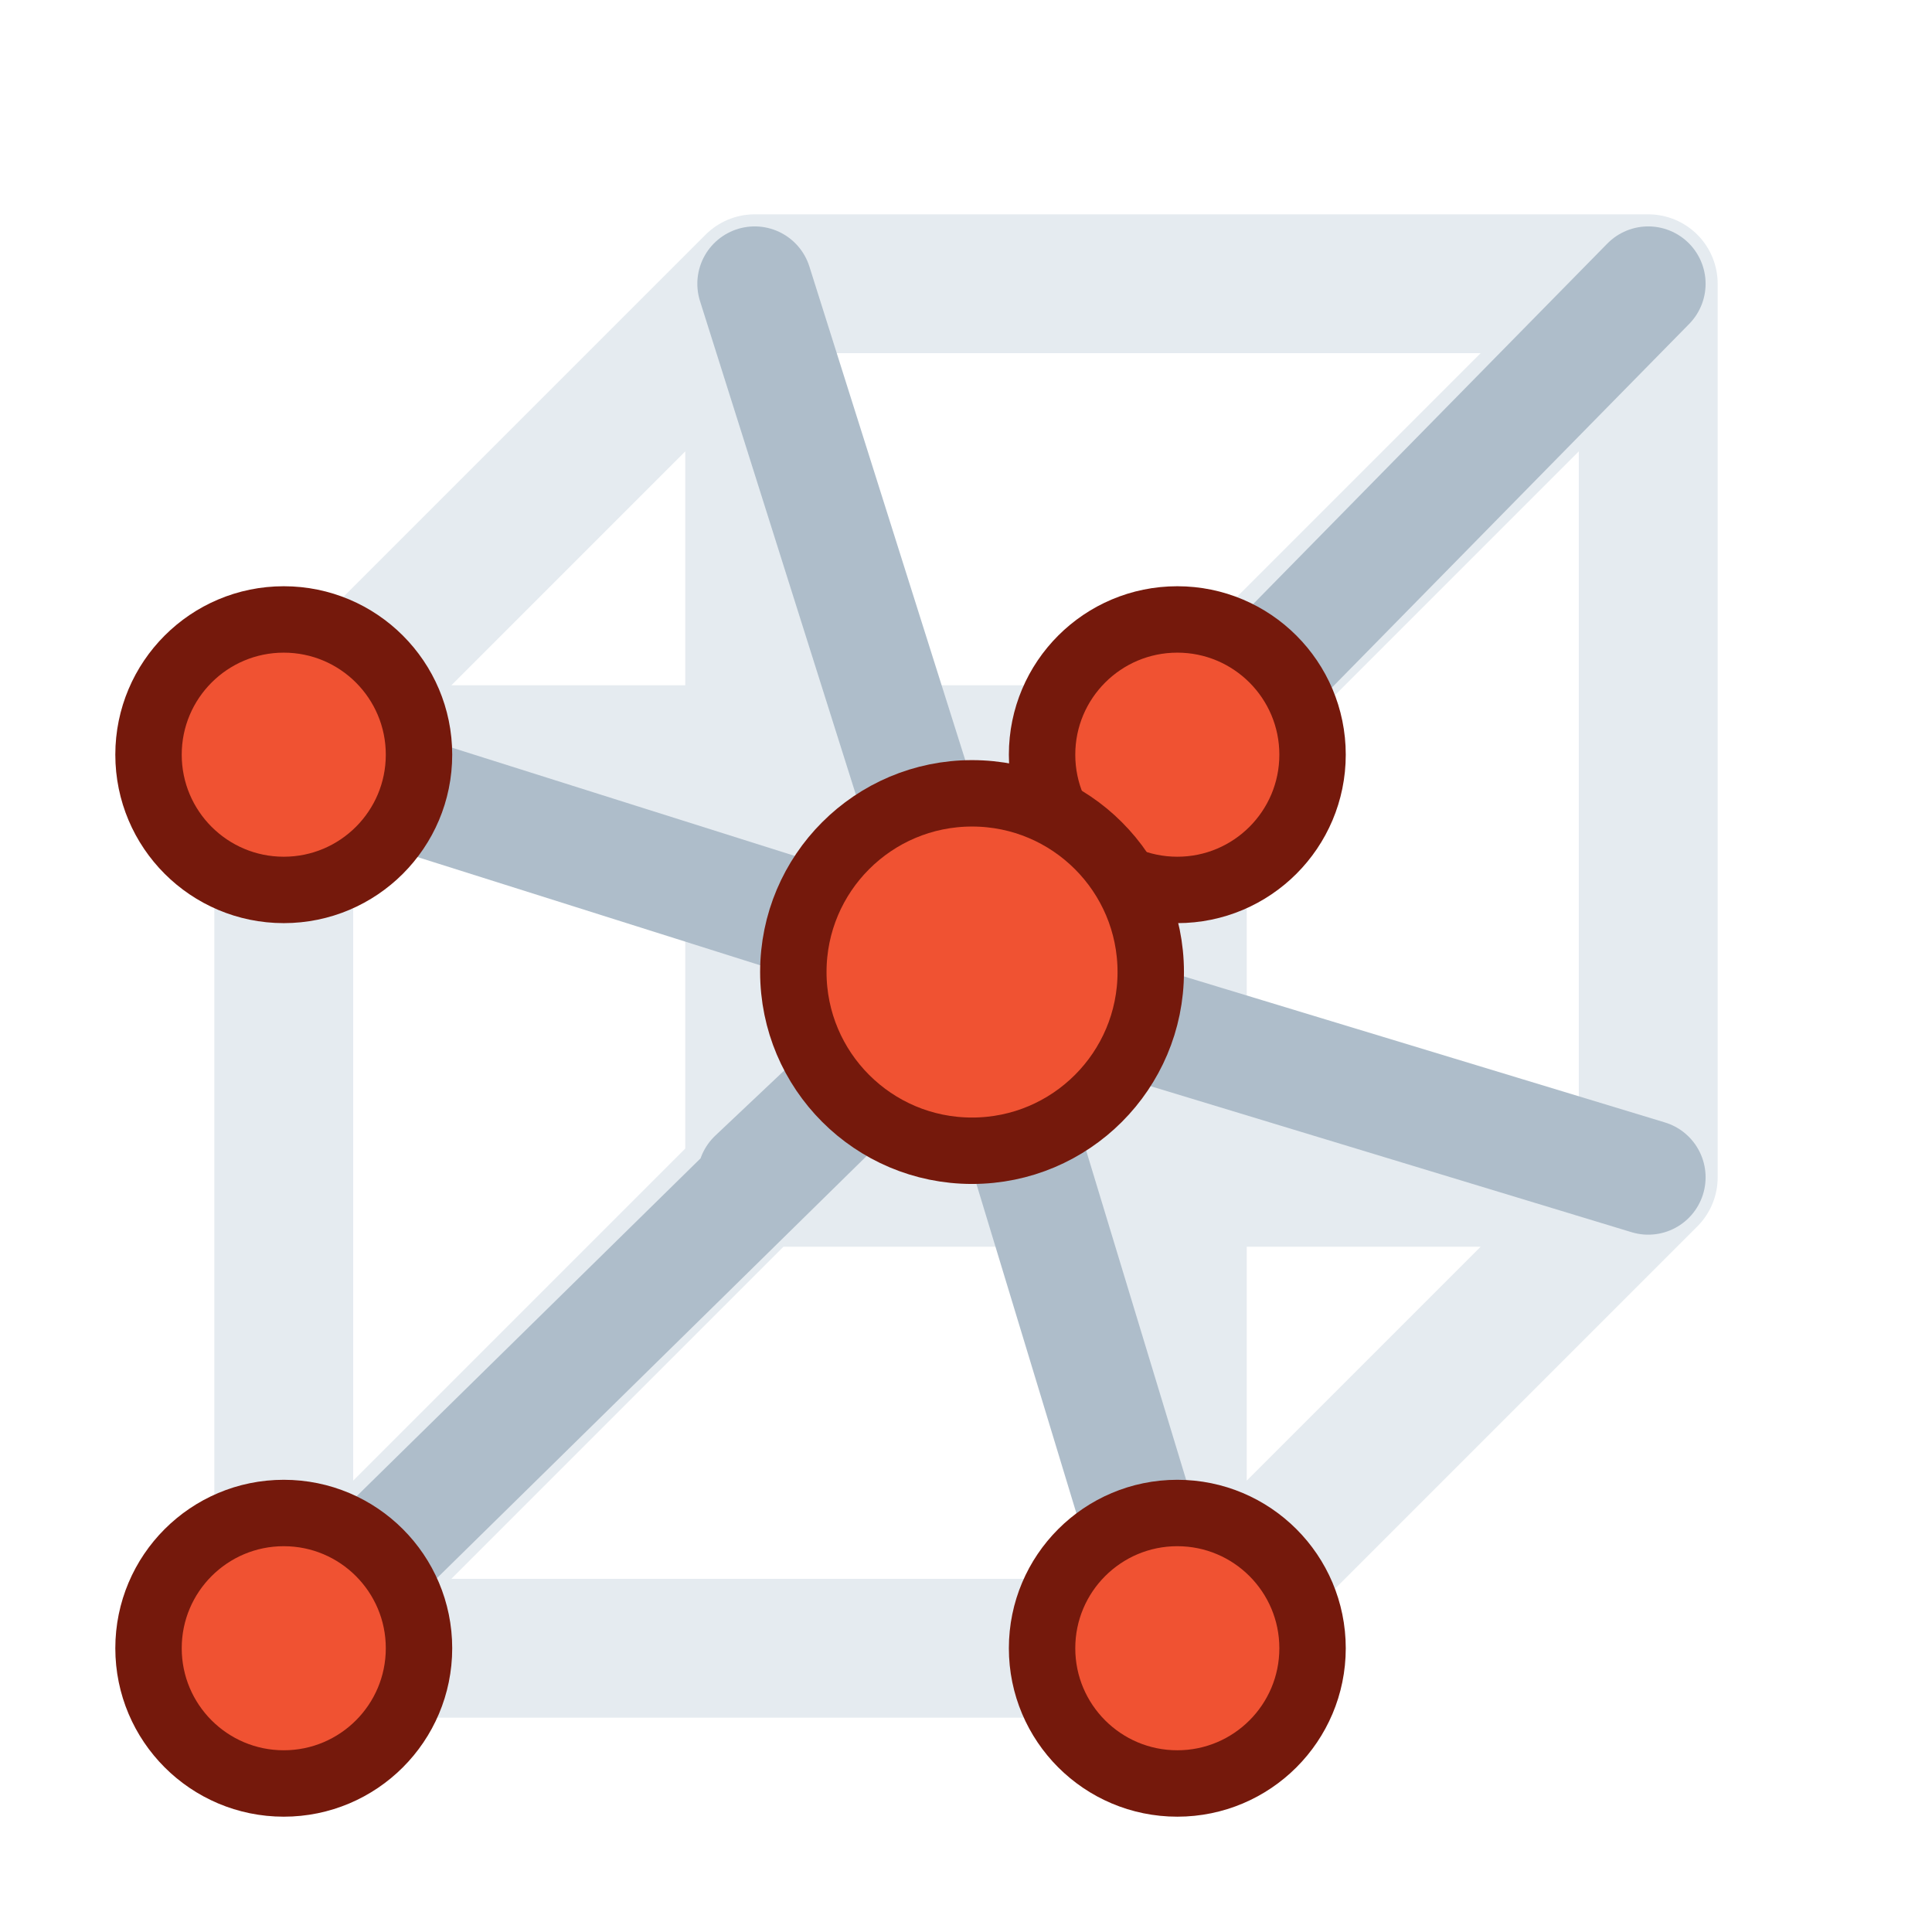
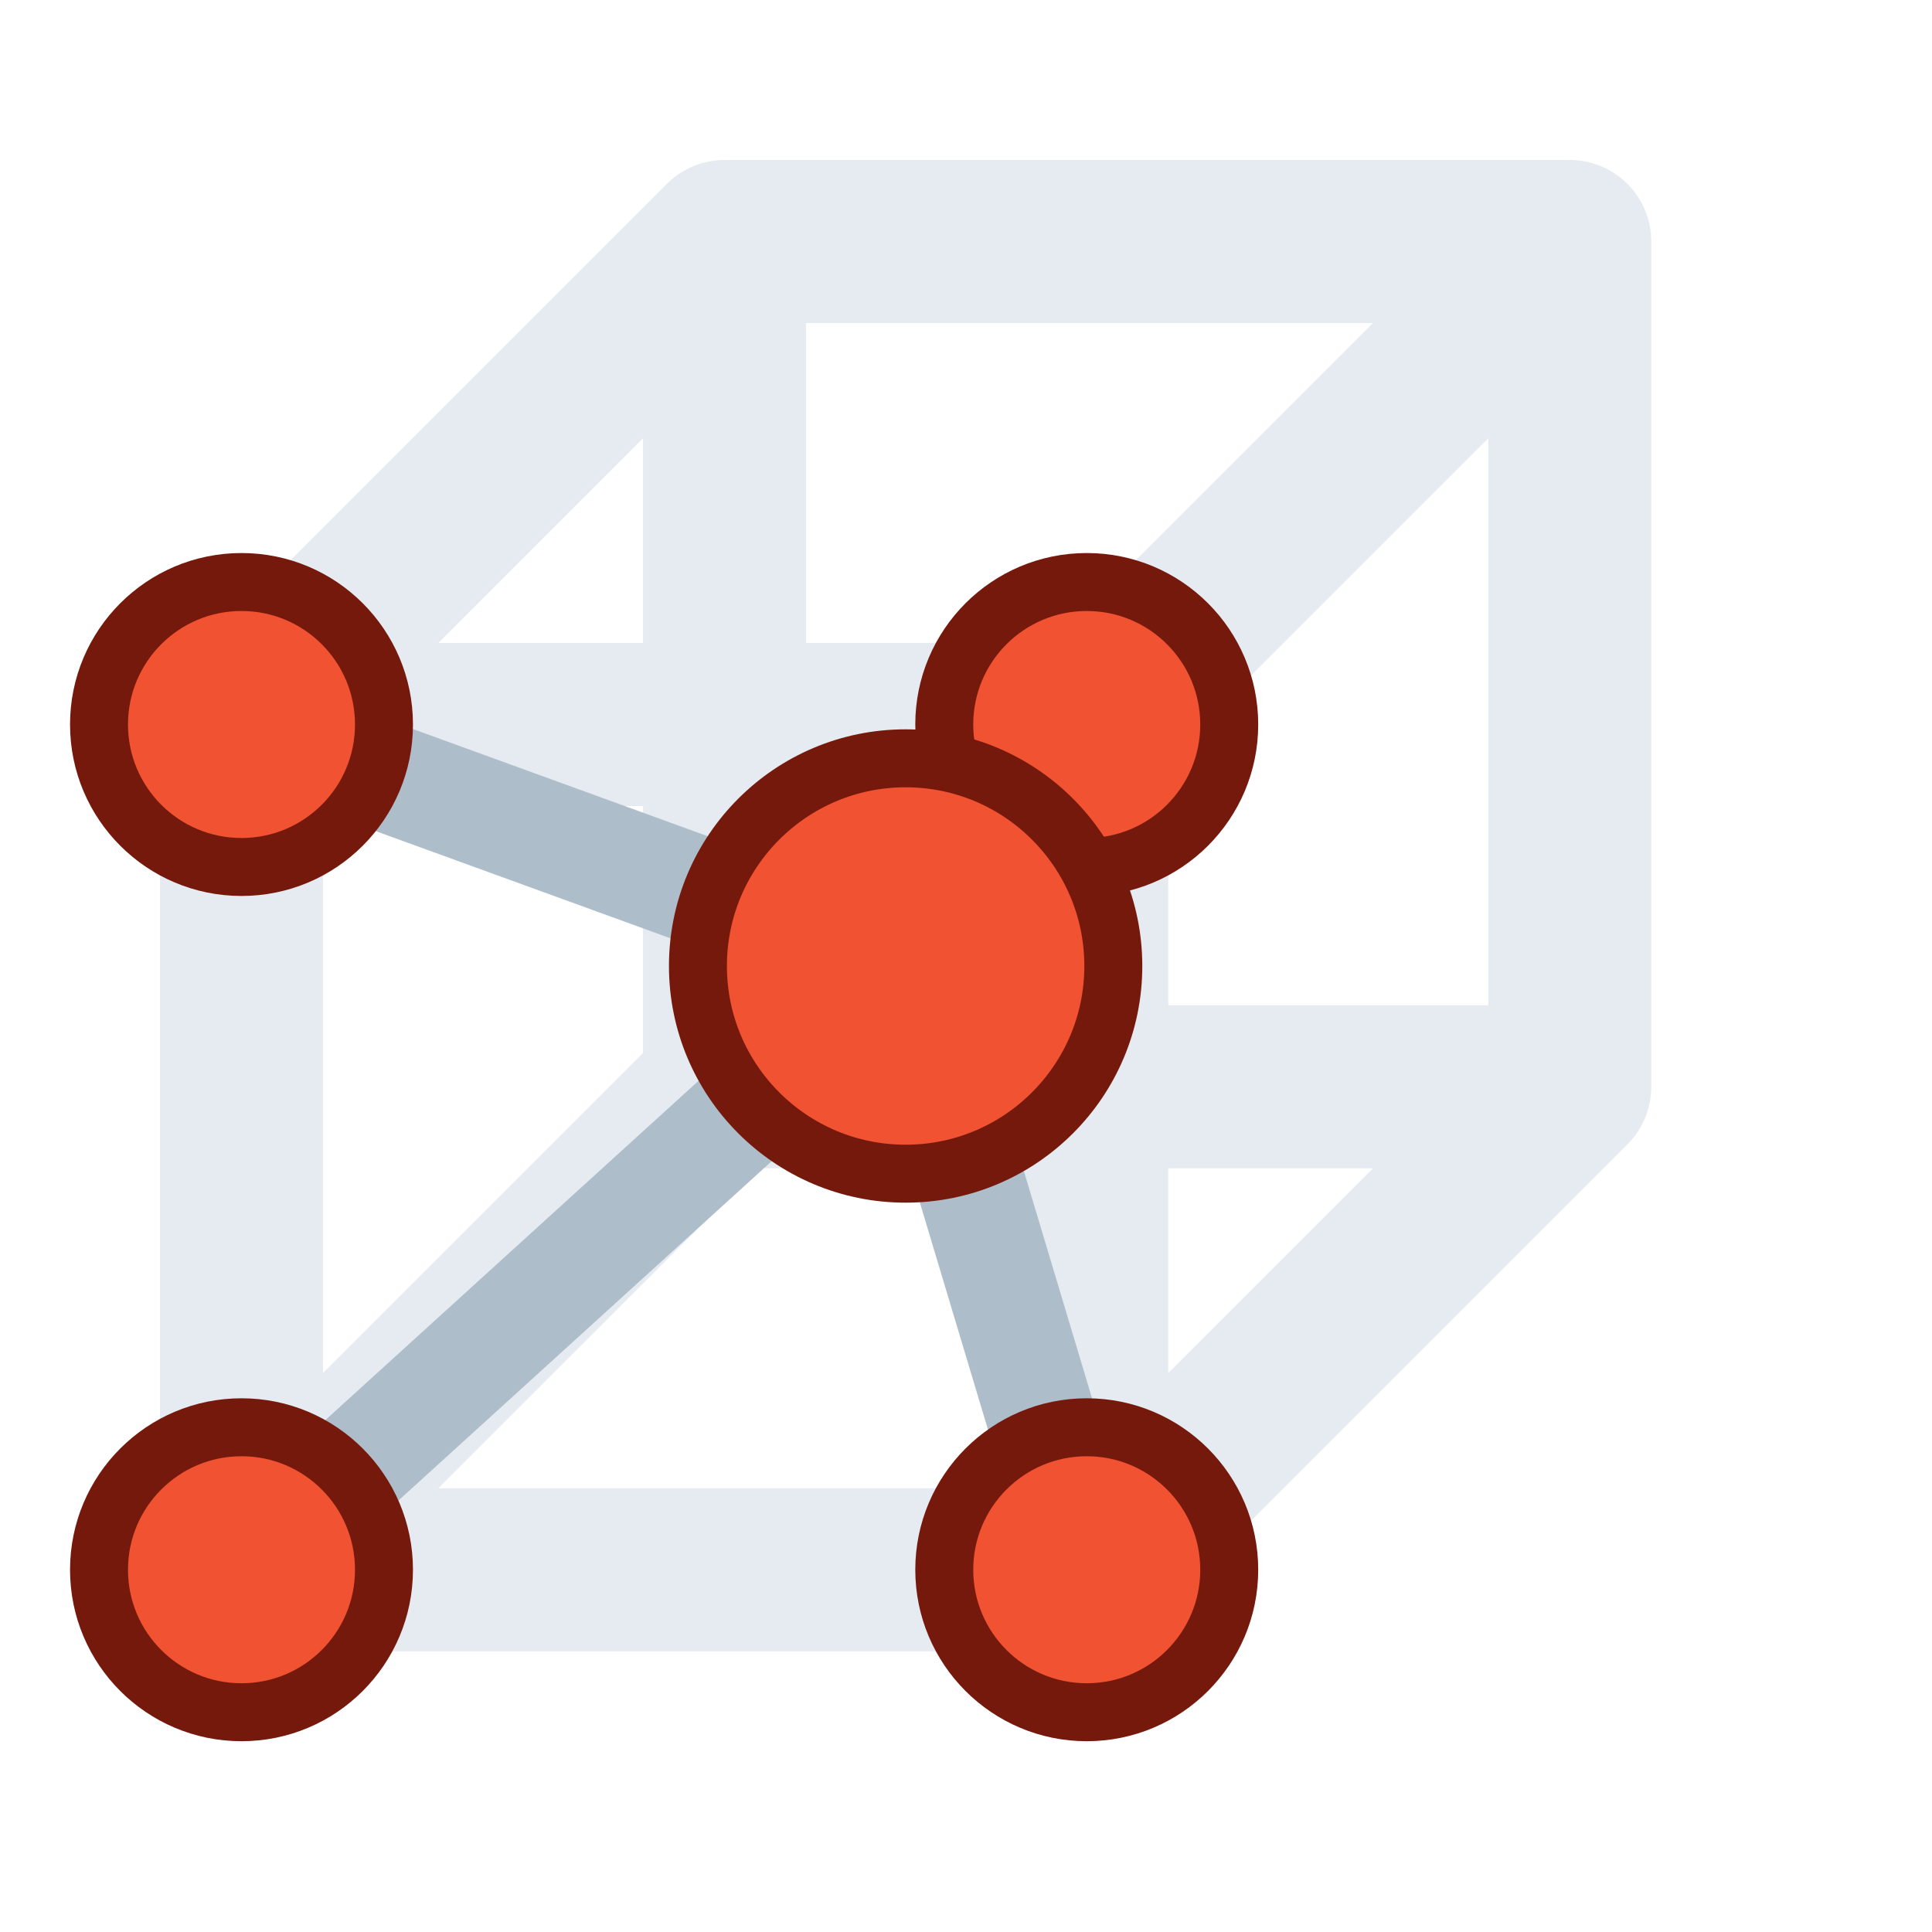
- <svg xmlns="http://www.w3.org/2000/svg" width="16" height="16" viewBox="-0.85 -0.85 16 16" role="img" aria-label="BCC Technologies">
+ <svg xmlns="http://www.w3.org/2000/svg" width="16" height="16" viewBox="0 0 16 16" role="img" aria-label="BCC Technologies">
  <g fill="none" stroke-linecap="round" stroke-linejoin="round">
-     <path d="M5.4 1.5h7.4v7.4H5.4ZM1.5 5.4h7.4v7.4H1.5ZM1.5 5.4l3.9-3.9m3.5 3.9 3.9-3.9m0 7.4-3.9 3.9m-7.4 0 3.9-3.9" stroke="#e5ebf0" stroke-width="1.15" />
-     <path d="M7.2 7.2 5.4 1.5m1.8 5.7 5.6-5.7m-5.6 5.7 5.6 1.7m-5.6-1.7-1.8 1.7M7.2 7.2 1.5 5.4m5.7 1.8 1.7-1.8m-1.7 1.8 1.7 5.6m-1.7-5.6-5.7 5.6" stroke="#aebdca" stroke-width=".95" />
+     <path d="M6 2h7v7H6ZM2 6h7v7H2ZM2 6l4-4m3 4 4-4m0 7-4 4M2 13l4-4" stroke="#e5ebf0" stroke-width="1.35" />
+     <path d="M7.5 8 2 6m5.5 2L9 6m-1.5 2L9 13m-1.5-5L2 13" stroke="#aebdca" stroke-width=".9" />
  </g>
-   <g fill="#f05232" stroke="#75190c" stroke-width=".55">
-     <circle cx="1.5" cy="5.4" r="1.12" />
-     <circle cx="8.9" cy="5.4" r="1.12" />
-     <circle cx="8.9" cy="12.8" r="1.12" />
-     <circle cx="1.5" cy="12.8" r="1.12" />
-     <circle cx="7.2" cy="7.2" r="1.48" />
+   <g fill="#f05232" stroke="#75190c" stroke-width=".48">
+     <circle cx="2" cy="6" r="1.18" />
+     <circle cx="9" cy="6" r="1.18" />
+     <circle cx="9" cy="13" r="1.18" />
+     <circle cx="2" cy="13" r="1.18" />
+     <circle cx="7.5" cy="8" r="1.72" />
  </g>
</svg>
